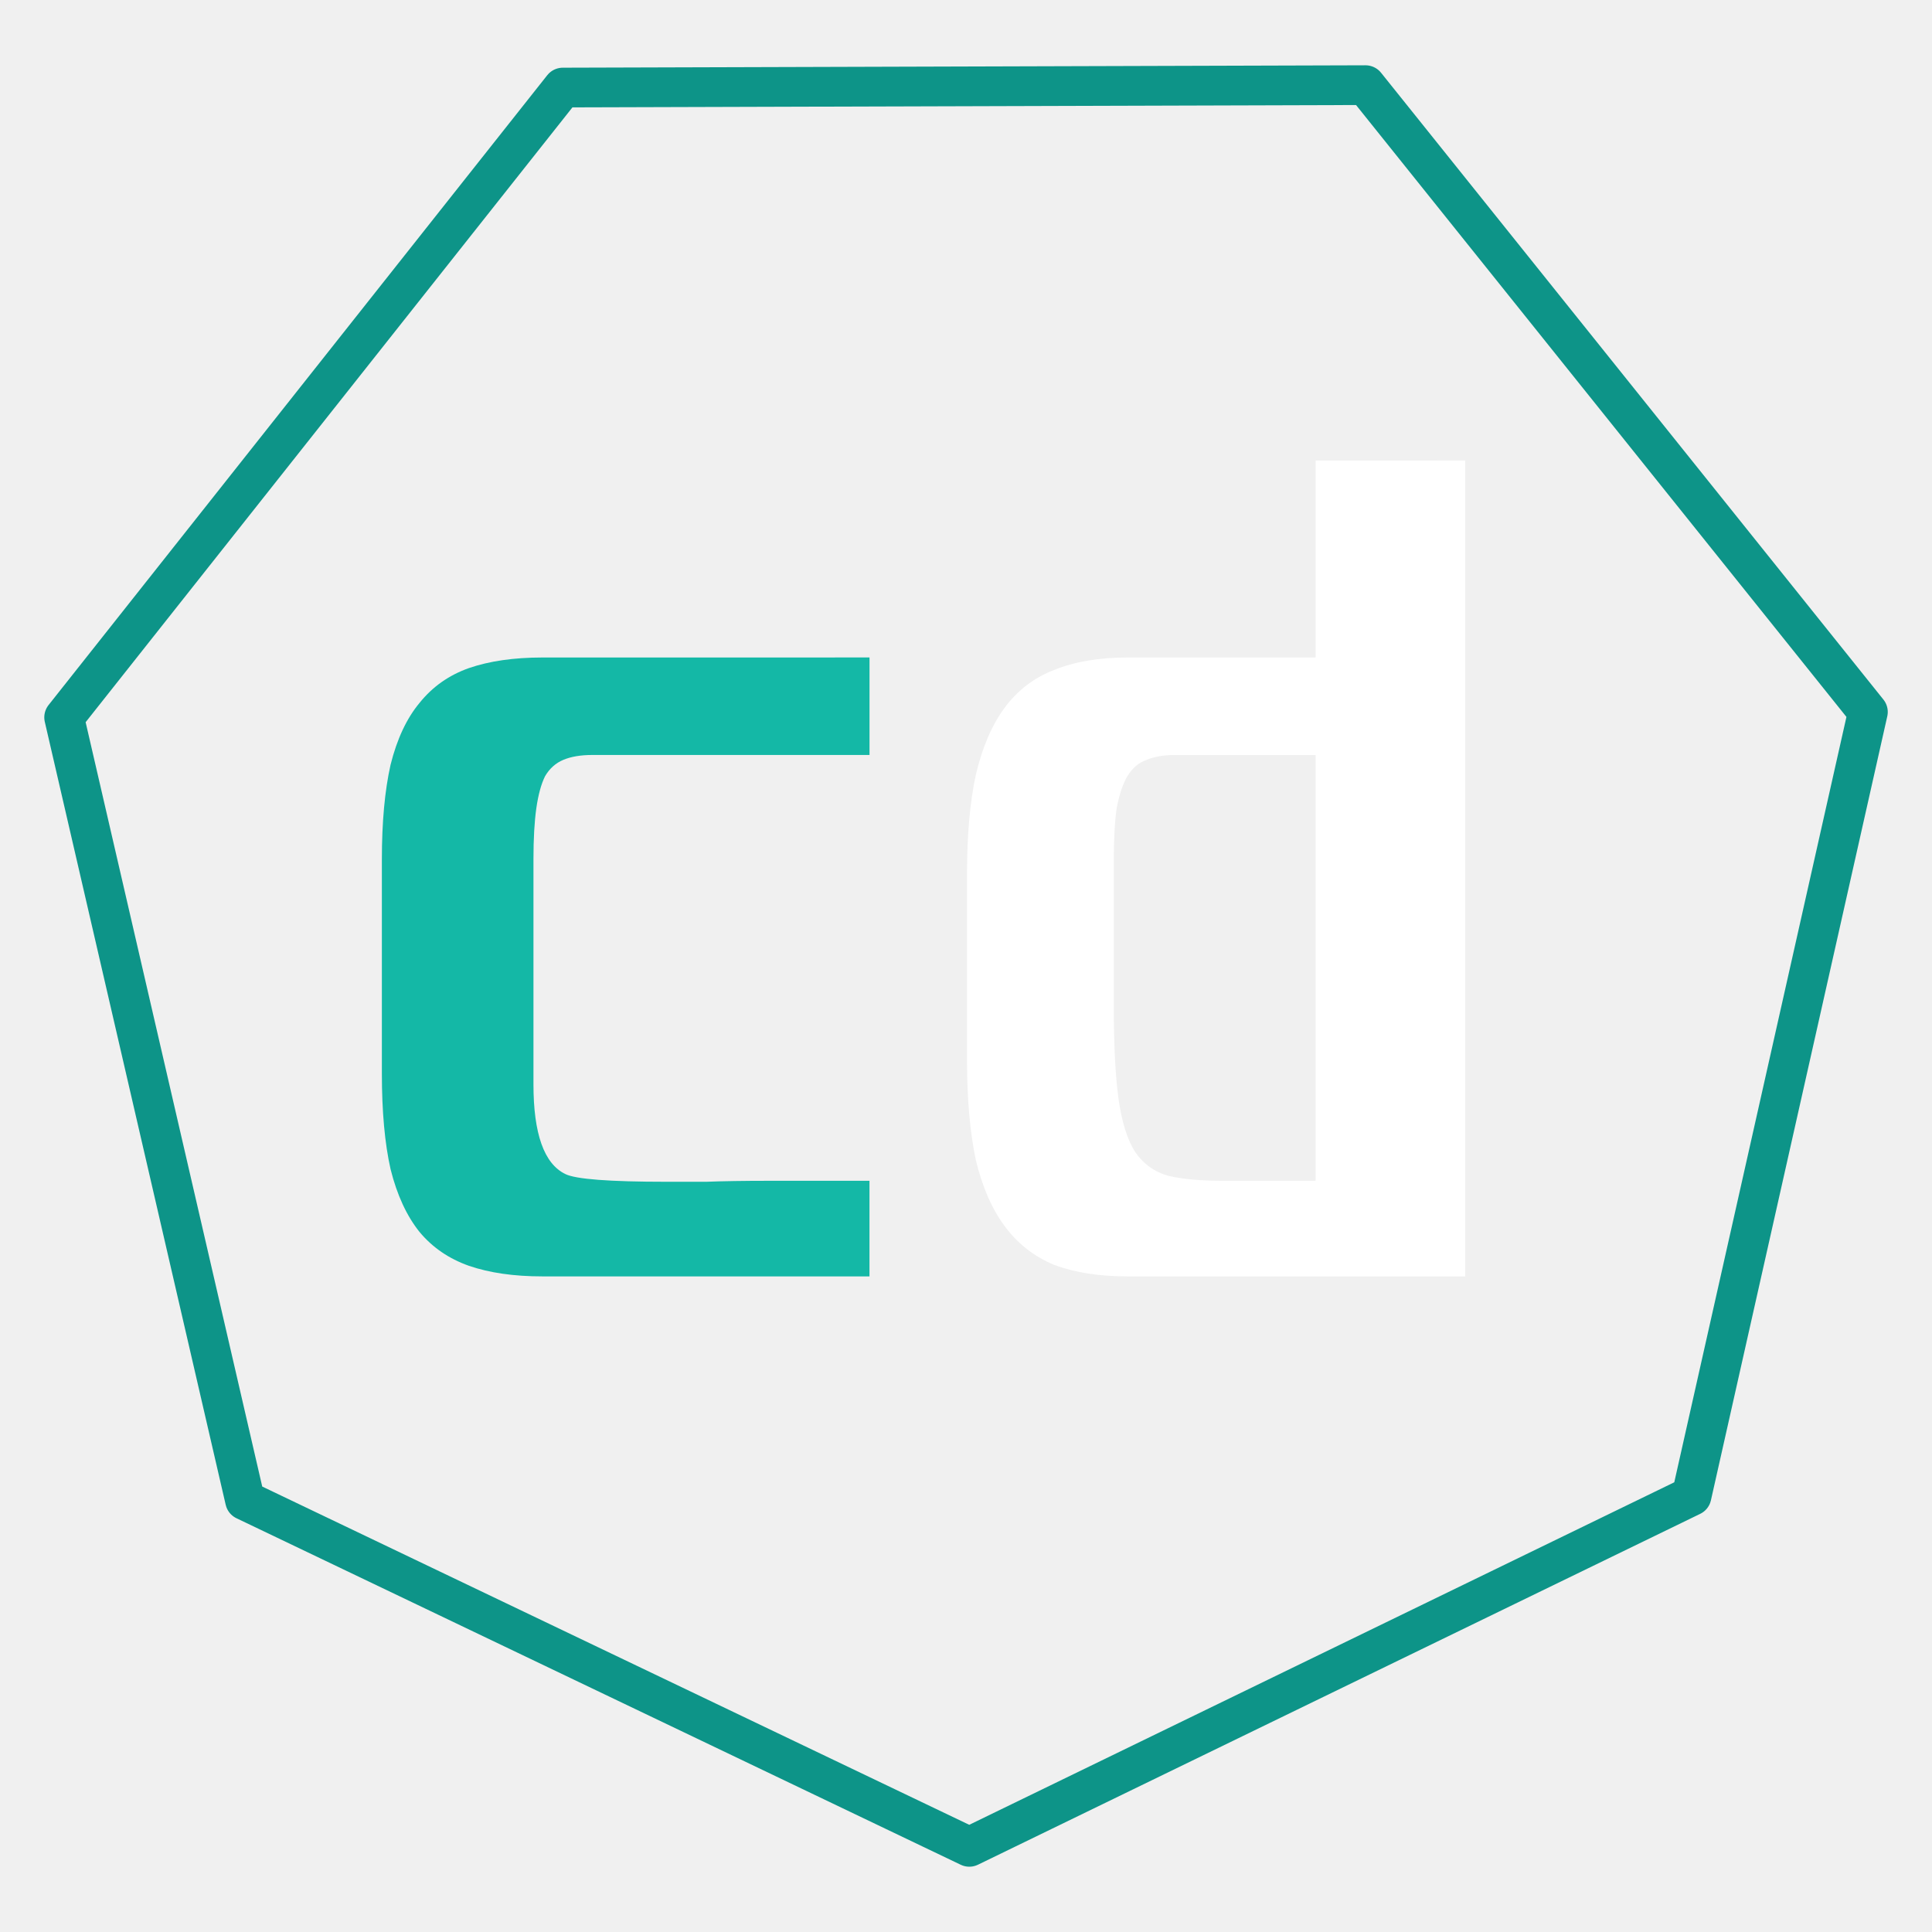
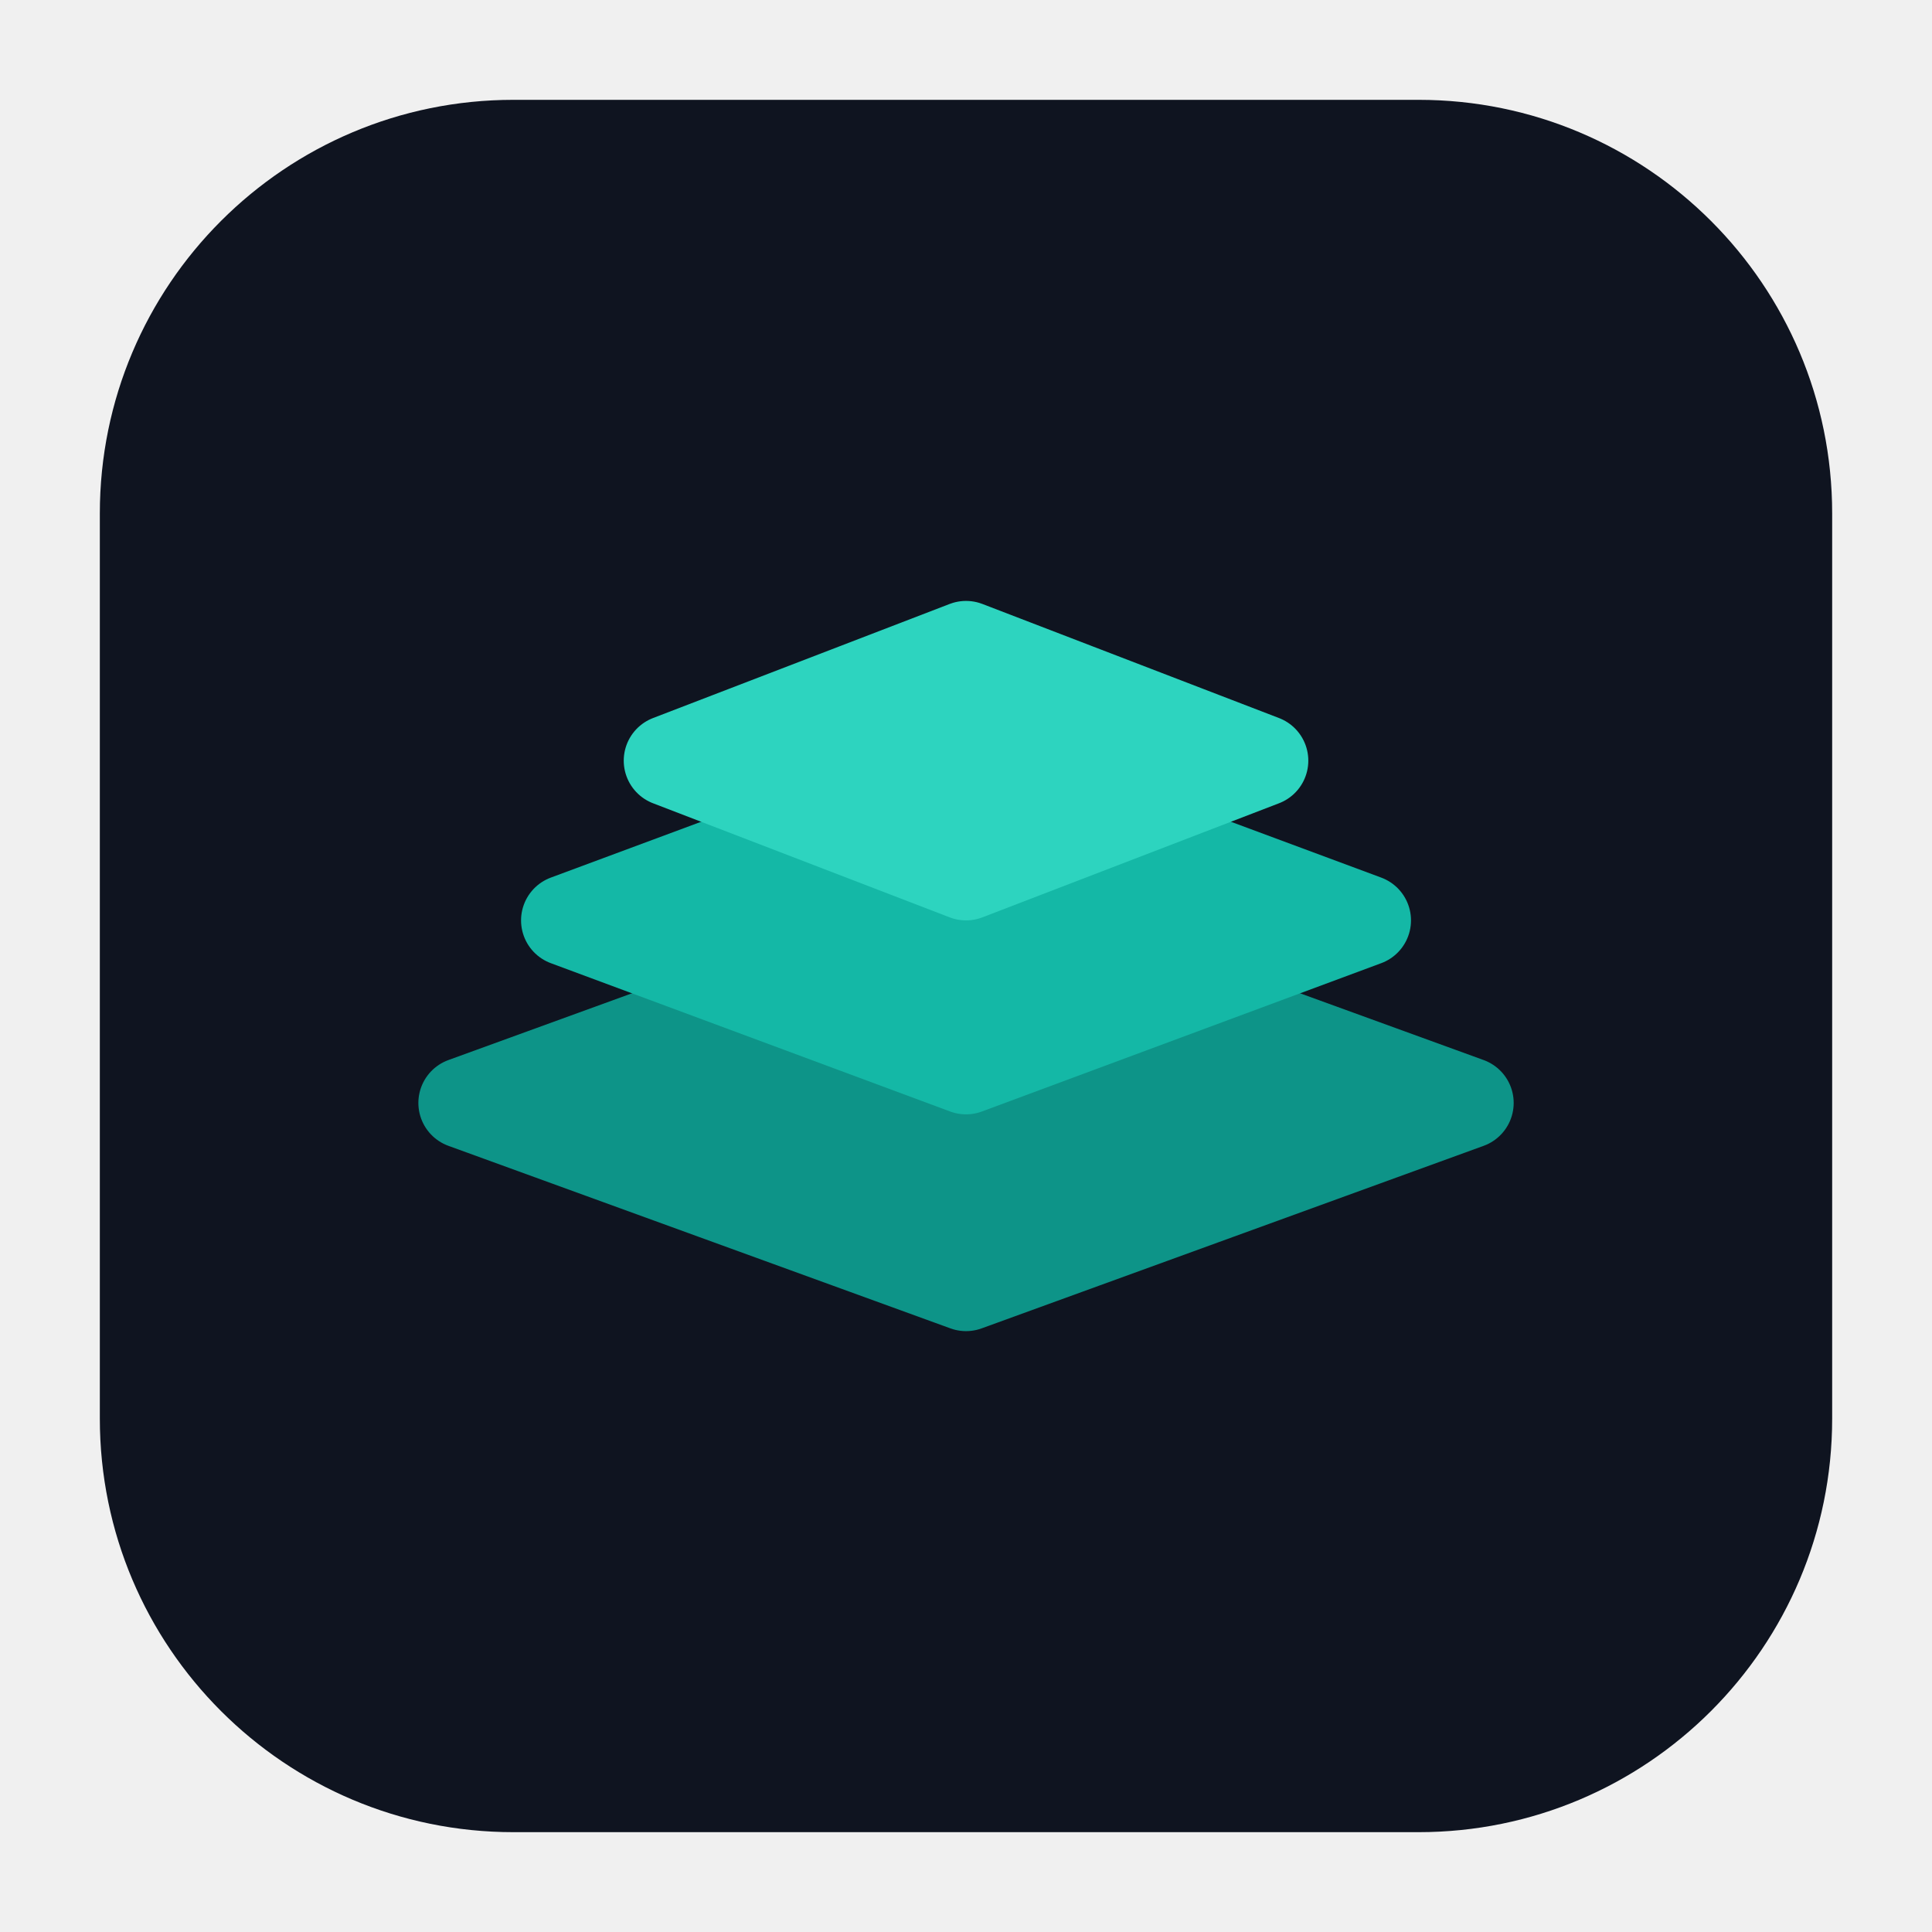
- <svg xmlns="http://www.w3.org/2000/svg" id="svg8" version="1.1" viewBox="0 0 270.933 270.933" height="1024" width="1024">
-   <g transform="matrix(5.263114,0,0,5.263114,-20.77395,-29.4415)">
-     <g>
-       <g>
-         <g transform="translate(-1170.611,231.2667)">
-           <g transform="translate(238.413,-199.7489)">
-             <path fill="none" fill-opacity="1" stroke="#0d9488" stroke-width="1.058" stroke-linecap="round" stroke-linejoin="round" stroke-miterlimit="4" stroke-dasharray="none" stroke-opacity="1" d="m 961.972,23.285 -19.298,-9.233 -4.82,-20.862 13.287,-16.781 21.389,-0.064 13.385,16.701 -4.699,20.89 z" />
-           </g>
-         </g>
-         <g aria-label="cd">
-           <path fill="#14b8a6" fill-opacity="1" d="m 27.115,23.112 v 2.598 h -7.384 q -0.463,0 -0.772,0.129 -0.309,0.129 -0.489,0.437 -0.154,0.309 -0.232,0.849 -0.077,0.54 -0.077,1.364 v 5.994 q 0,1.981 0.849,2.393 0.412,0.206 2.701,0.206 0.412,0 1.055,0 0.669,-0.026 1.672,-0.026 h 2.676 v 2.547 h -8.721 q -1.132,0 -1.955,-0.283 -0.798,-0.283 -1.312,-0.9 -0.515,-0.643 -0.772,-1.672 -0.232,-1.029 -0.232,-2.547 v -5.711 q 0,-1.492 0.232,-2.521 0.257,-1.029 0.772,-1.647 0.515,-0.643 1.312,-0.926 0.823,-0.283 1.955,-0.283 z" />
-           <path fill="#ffffff" fill-opacity="1" d="m 42.988,17.864 v 21.739 h -9.004 q -1.132,0 -1.955,-0.309 -0.798,-0.334 -1.312,-1.029 -0.515,-0.695 -0.772,-1.775 -0.232,-1.106 -0.232,-2.65 v -4.965 q 0,-1.544 0.232,-2.624 0.257,-1.106 0.772,-1.801 0.515,-0.695 1.312,-1.003 0.823,-0.334 1.955,-0.334 h 5.017 v -5.248 z m -9.364,14.561 q 0,1.544 0.129,2.47 0.129,0.9 0.437,1.389 0.334,0.489 0.9,0.643 0.566,0.129 1.441,0.129 h 2.47 v -11.345 h -3.756 q -0.437,0 -0.746,0.129 -0.309,0.103 -0.515,0.437 -0.18,0.309 -0.283,0.849 -0.077,0.54 -0.077,1.389 z" />
-         </g>
-       </g>
-     </g>
+ <svg xmlns="http://www.w3.org/2000/svg" viewBox="0 0 270.933 270.933" width="1024" height="1024">
+   <rect x="14" y="14" width="242.933" height="242.933" rx="58" fill="#0f1420" />
+   <g transform="translate(33.07,33.07) scale(0.8)" stroke-linejoin="round" stroke-width="16">
+     <path d="M128,120 L216,152 L128,184 L40,152 Z" fill="#0d9488" stroke="#0d9488" />
+     <path d="M128,94 L198,120 L128,146 L58,120 Z" fill="#14b8a6" stroke="#14b8a6" />
+     <path d="M128,72 L180,92 L128,112 L76,92 Z" fill="#2dd4bf" stroke="#2dd4bf" />
  </g>
</svg>
